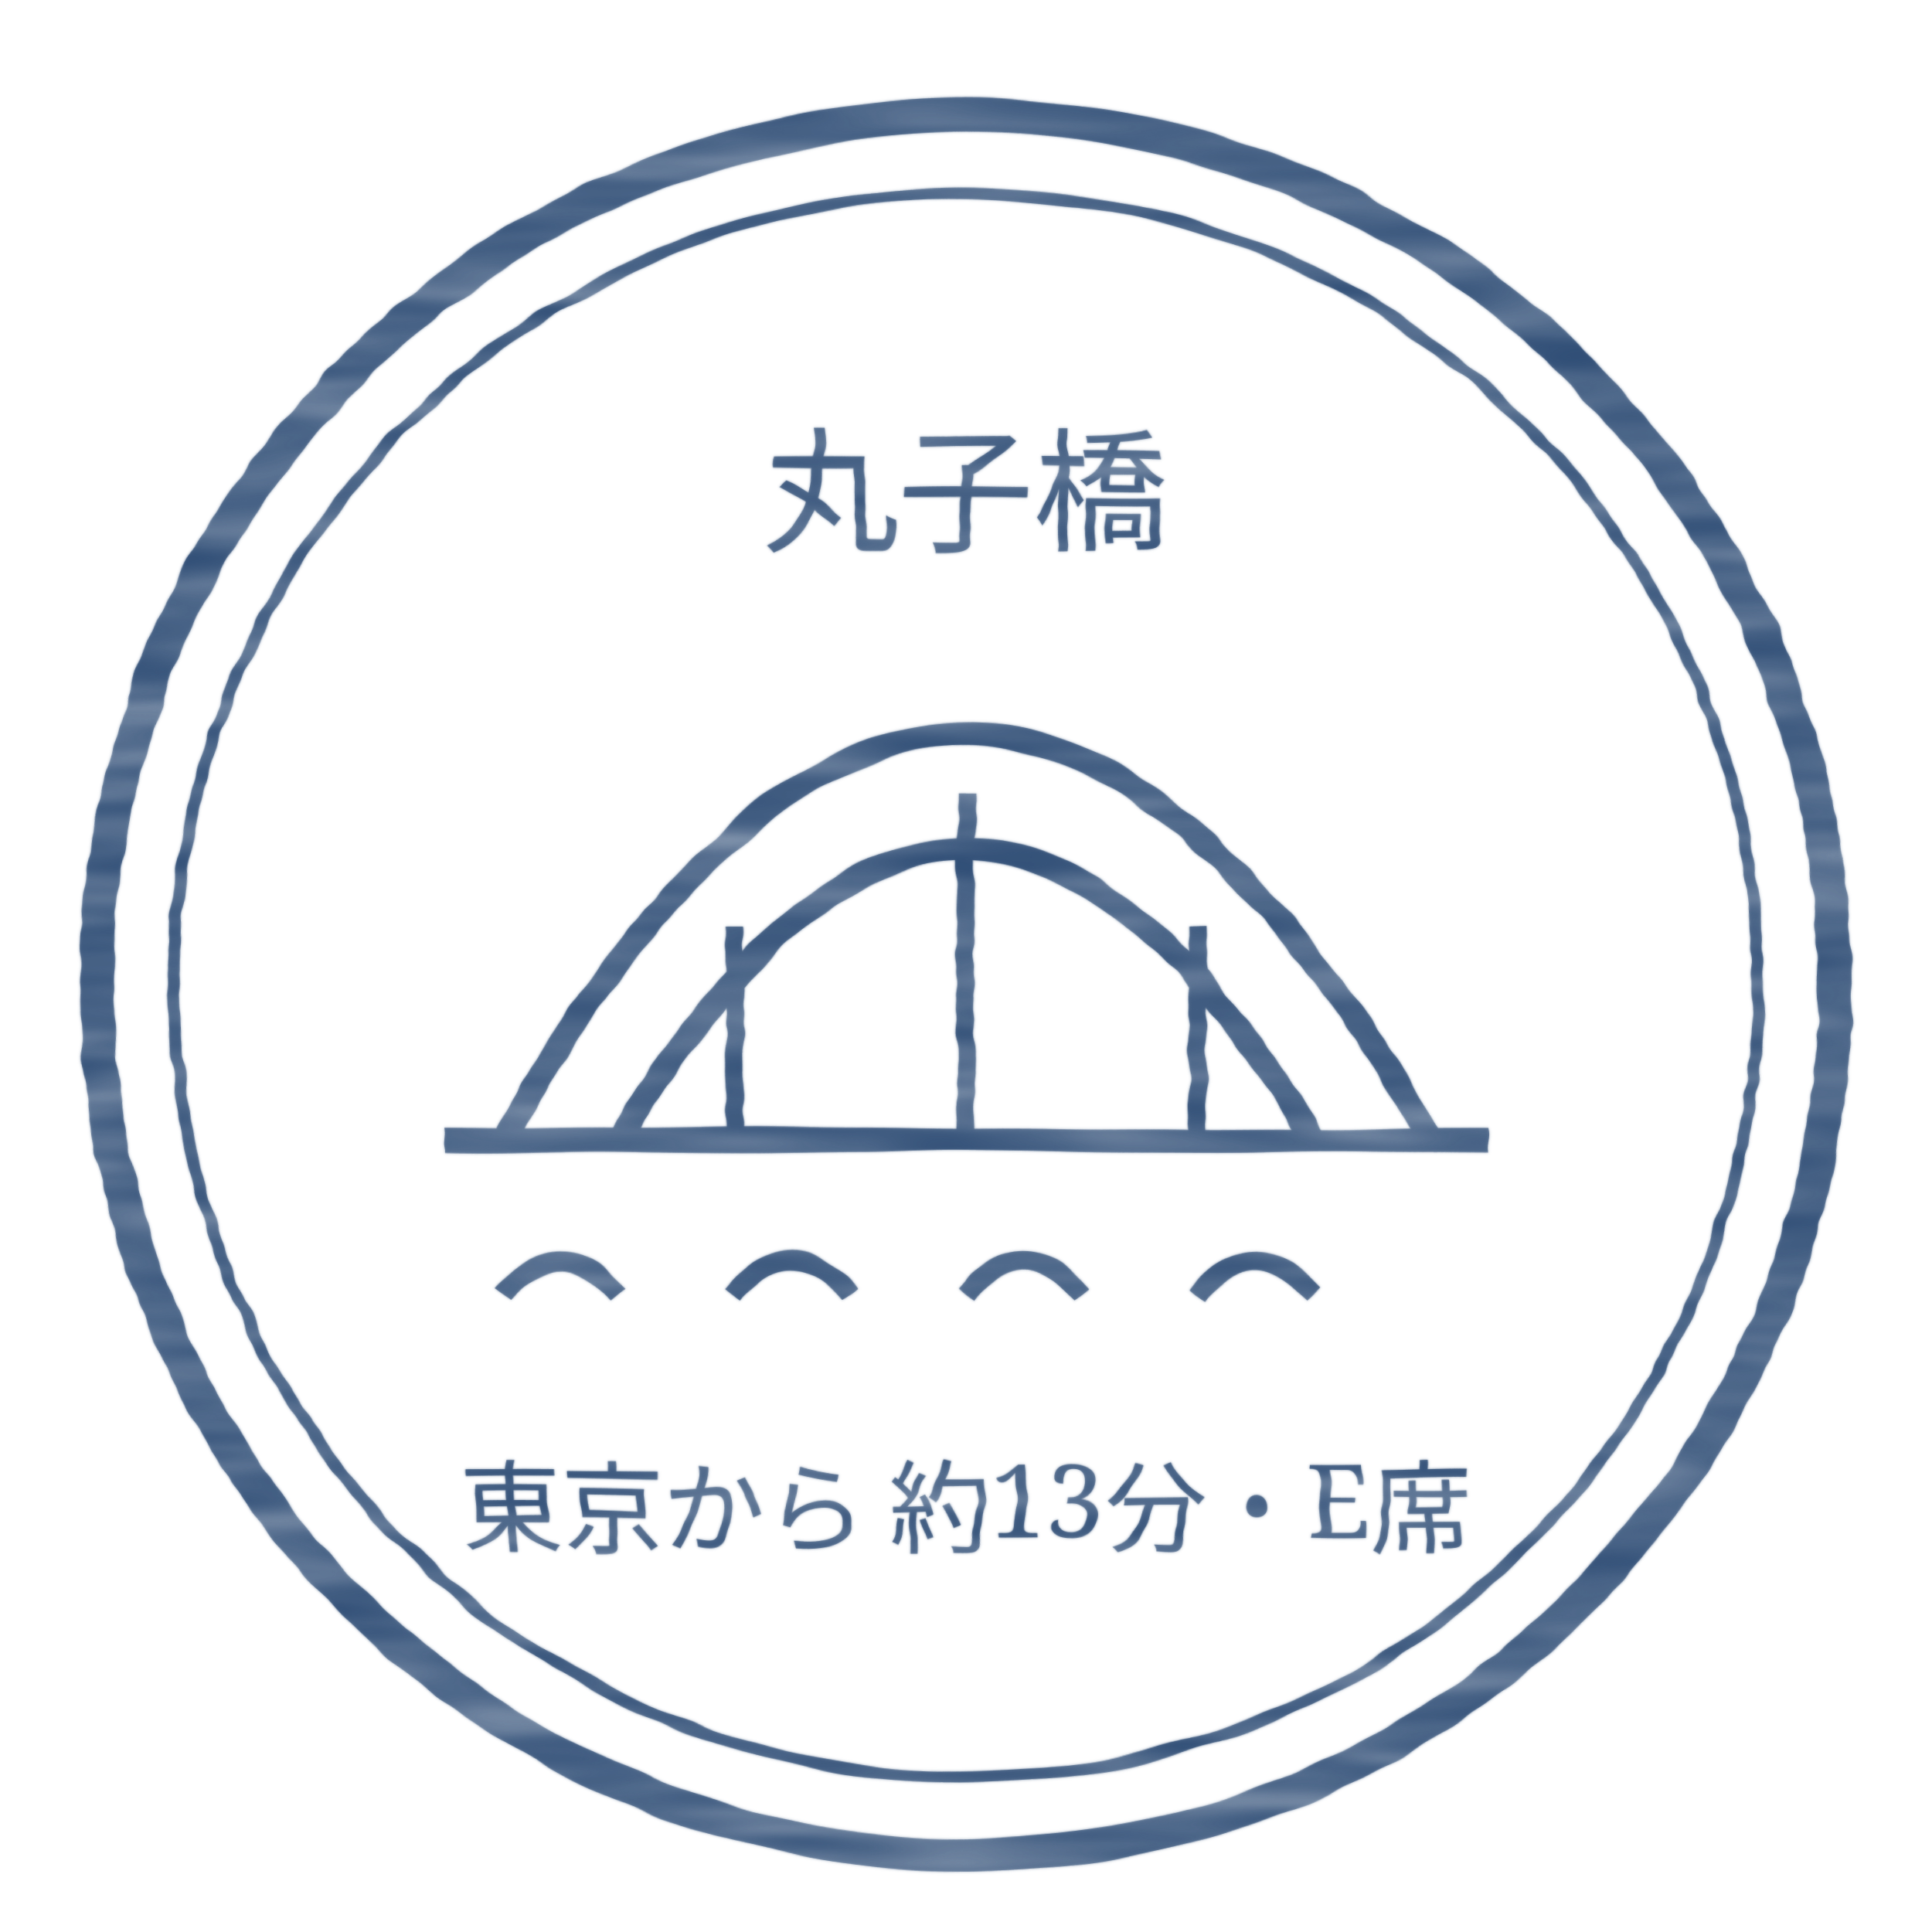
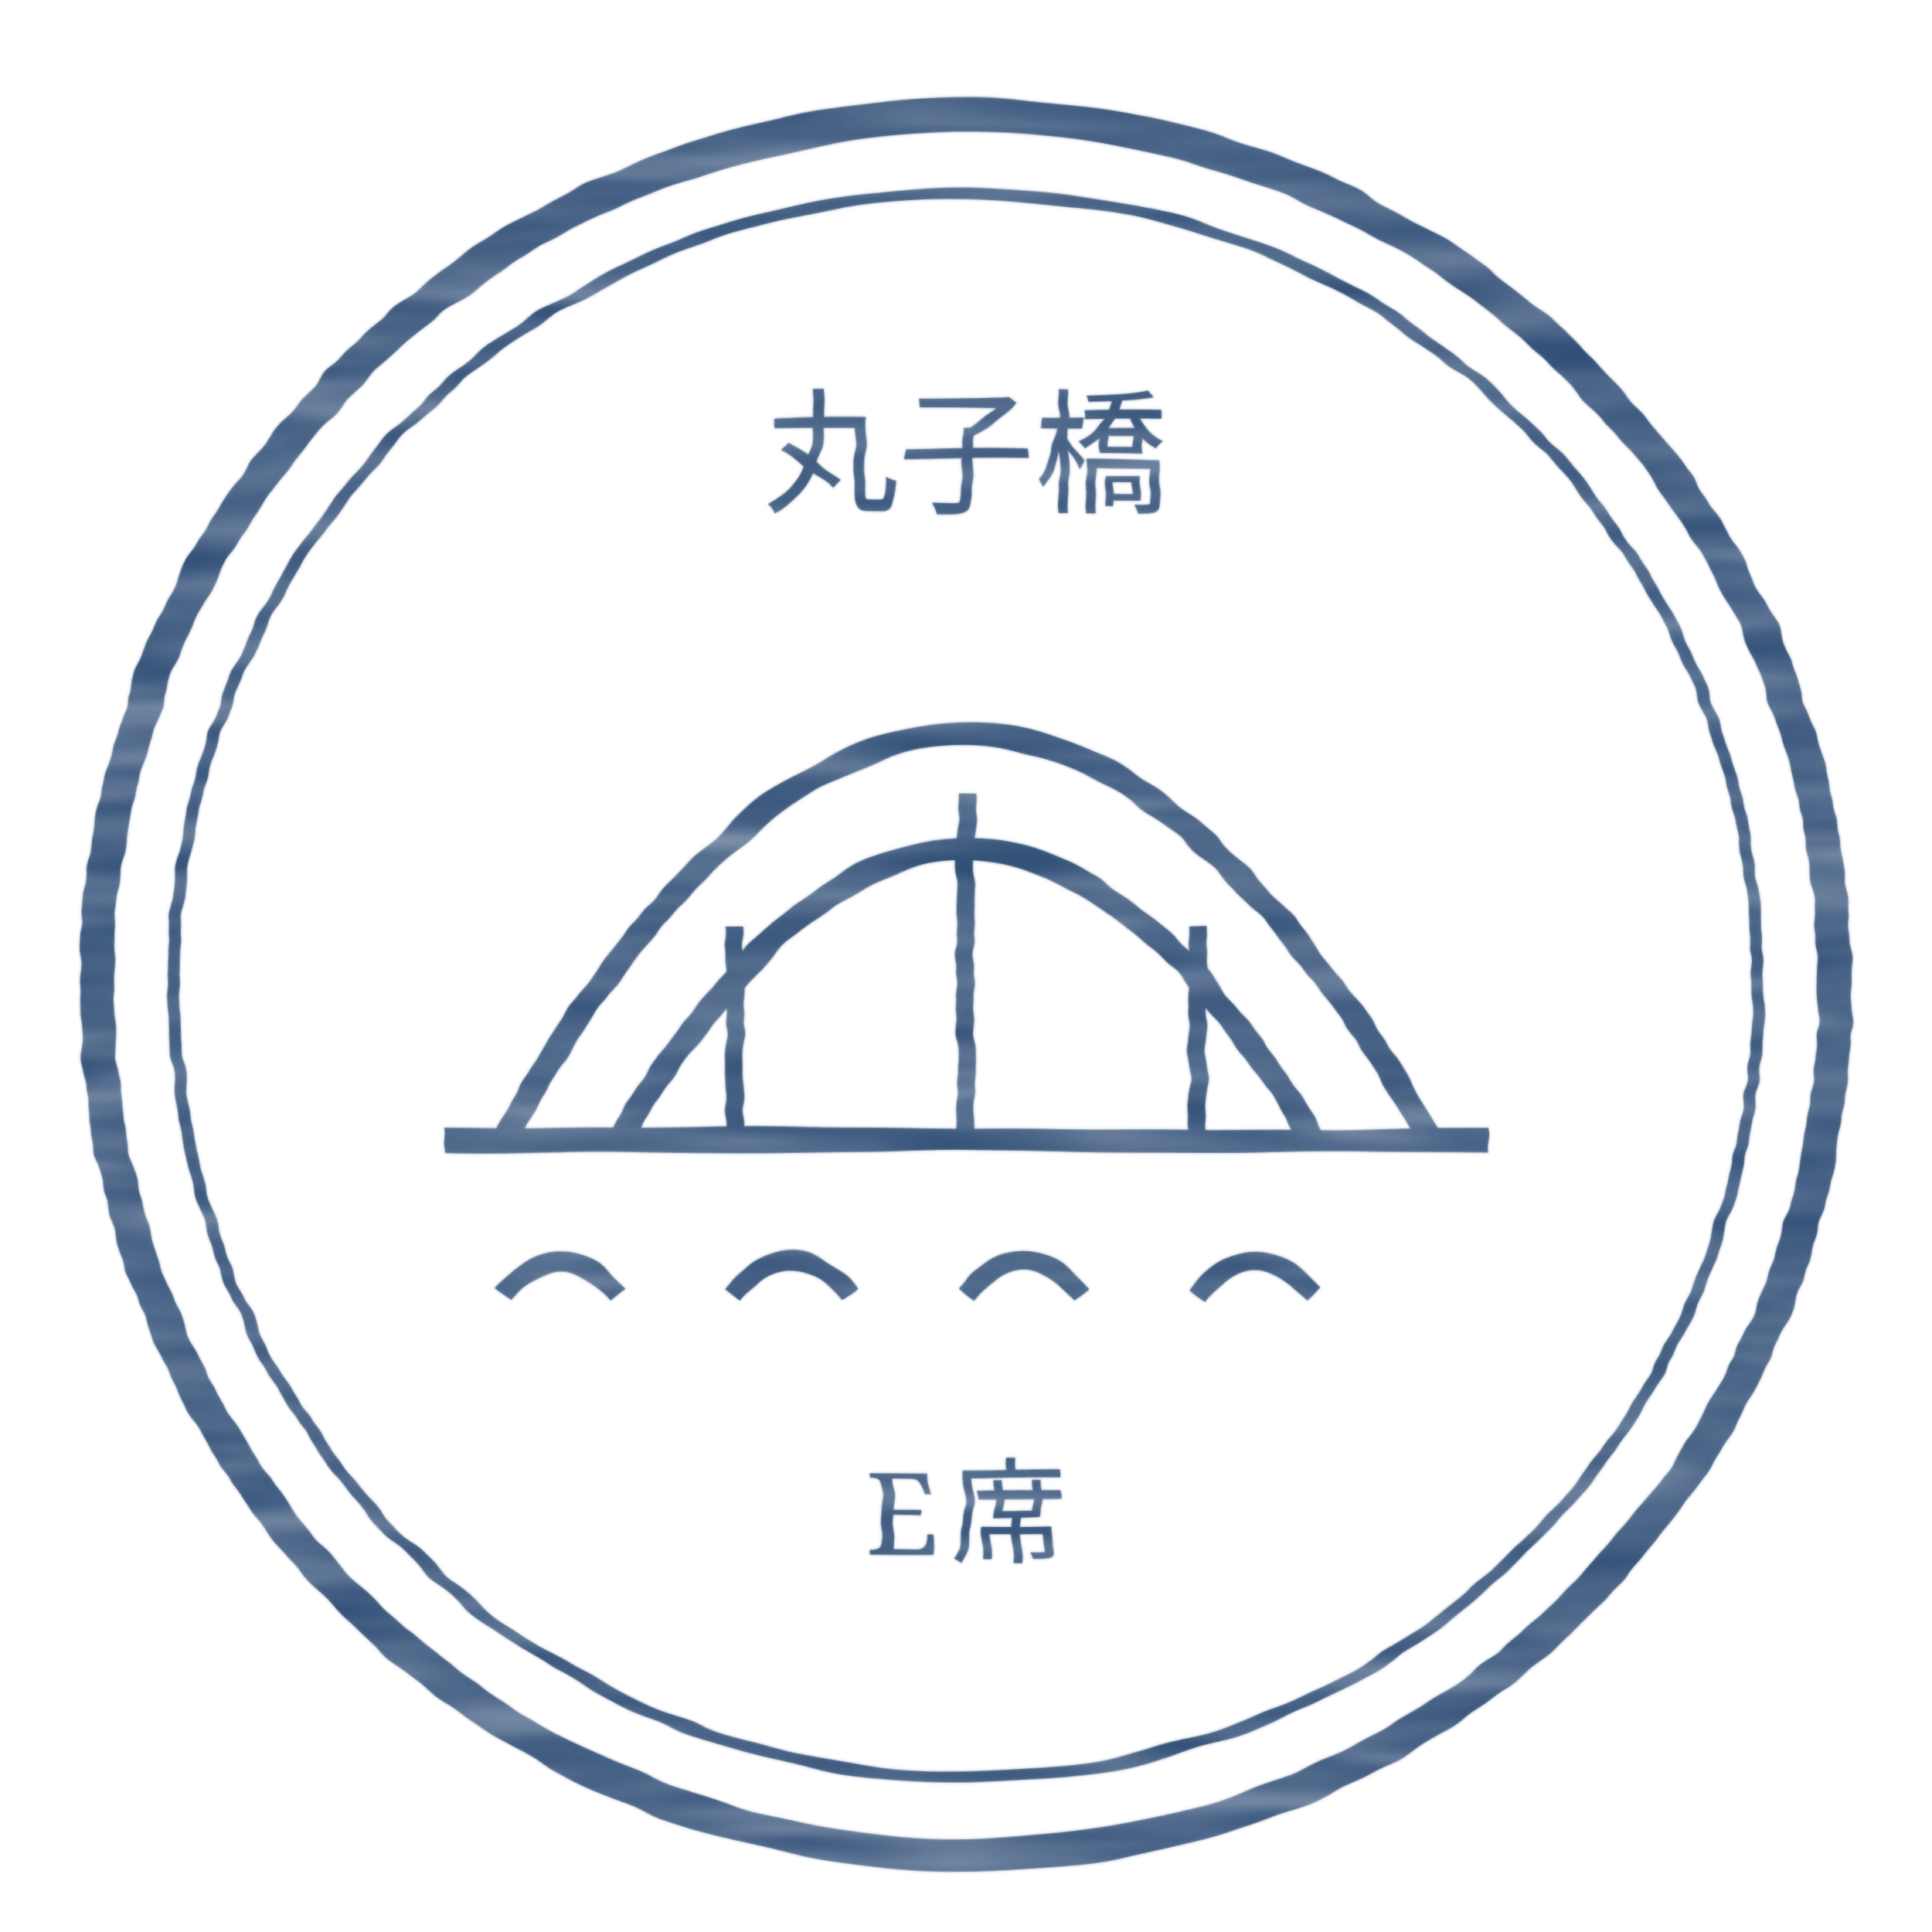
<svg xmlns="http://www.w3.org/2000/svg" viewBox="0 0 200 200" role="img" aria-label="丸子橋 車窓スタンプ">
  <defs>
    <filter id="stampInk" x="-5%" y="-5%" width="110%" height="110%" color-interpolation-filters="sRGB">
      <feTurbulence type="fractalNoise" baseFrequency="0.045 0.32" numOctaves="2" seed="17" result="paperGrain" />
      <feDisplacementMap in="SourceGraphic" in2="paperGrain" scale="0.85" xChannelSelector="R" yChannelSelector="G" result="roughInk" />
      <feColorMatrix in="paperGrain" type="matrix" values="0 0 0 0 1  0 0 0 0 1  0 0 0 0 1  0.3 0.3 0.3 0 0.15" result="inkDensity" />
      <feComposite in="roughInk" in2="inkDensity" operator="in" result="unevenInk" />
      <feGaussianBlur in="unevenInk" stdDeviation="0.16" result="inkBleed" />
      <feMerge>
        <feMergeNode in="inkBleed" />
        <feMergeNode in="unevenInk" />
      </feMerge>
    </filter>
  </defs>
  <g stroke="#2b4a73" fill="#2b4a73" filter="url(#stampInk)">
    <circle cx="100" cy="102" r="90" fill="none" stroke-width="3.5" />
    <circle cx="100" cy="102" r="82" fill="none" stroke-width="1.2" />
-     <text x="100" y="56" text-anchor="middle" font-size="14" font-weight="500" font-family="'Shippori Mincho','Hiragino Mincho ProN','Yu Mincho',serif" stroke="none">丸子橋</text>
+     <text x="100" y="52" text-anchor="middle" font-size="14" font-weight="500" font-family="'Shippori Mincho','Hiragino Mincho ProN','Yu Mincho',serif" stroke="none">丸子橋</text>
    <g fill="none" stroke-width="2.5">
      <path d="M52 118 Q76 76 100 76 Q124 76 148 118" />
      <path d="M64 118 Q82 88 100 88 Q118 88 136 118" />
      <path d="M46 118 H154" />
      <path d="M76 96 V118 M100 82 V118 M124 96 V118" stroke-width="1.8" />
    </g>
    <path d="M52 134 q6 -7 12 0 M76 134 q6 -7 12 0 M100 134 q6 -7 12 0 M124 134 q6 -7 12 0 " fill="none" stroke-width="2" />
-     <text x="100" y="160" text-anchor="middle" font-size="10.5" font-family="'Shippori Mincho','Hiragino Mincho ProN','Yu Mincho',serif" stroke="none">東京から 約13分・E席</text>
+     <text x="100" y="161" text-anchor="middle" font-size="12" letter-spacing="1.2" font-family="'Shippori Mincho','Hiragino Mincho ProN','Yu Mincho',serif" stroke="none">E席</text>
  </g>
</svg>
